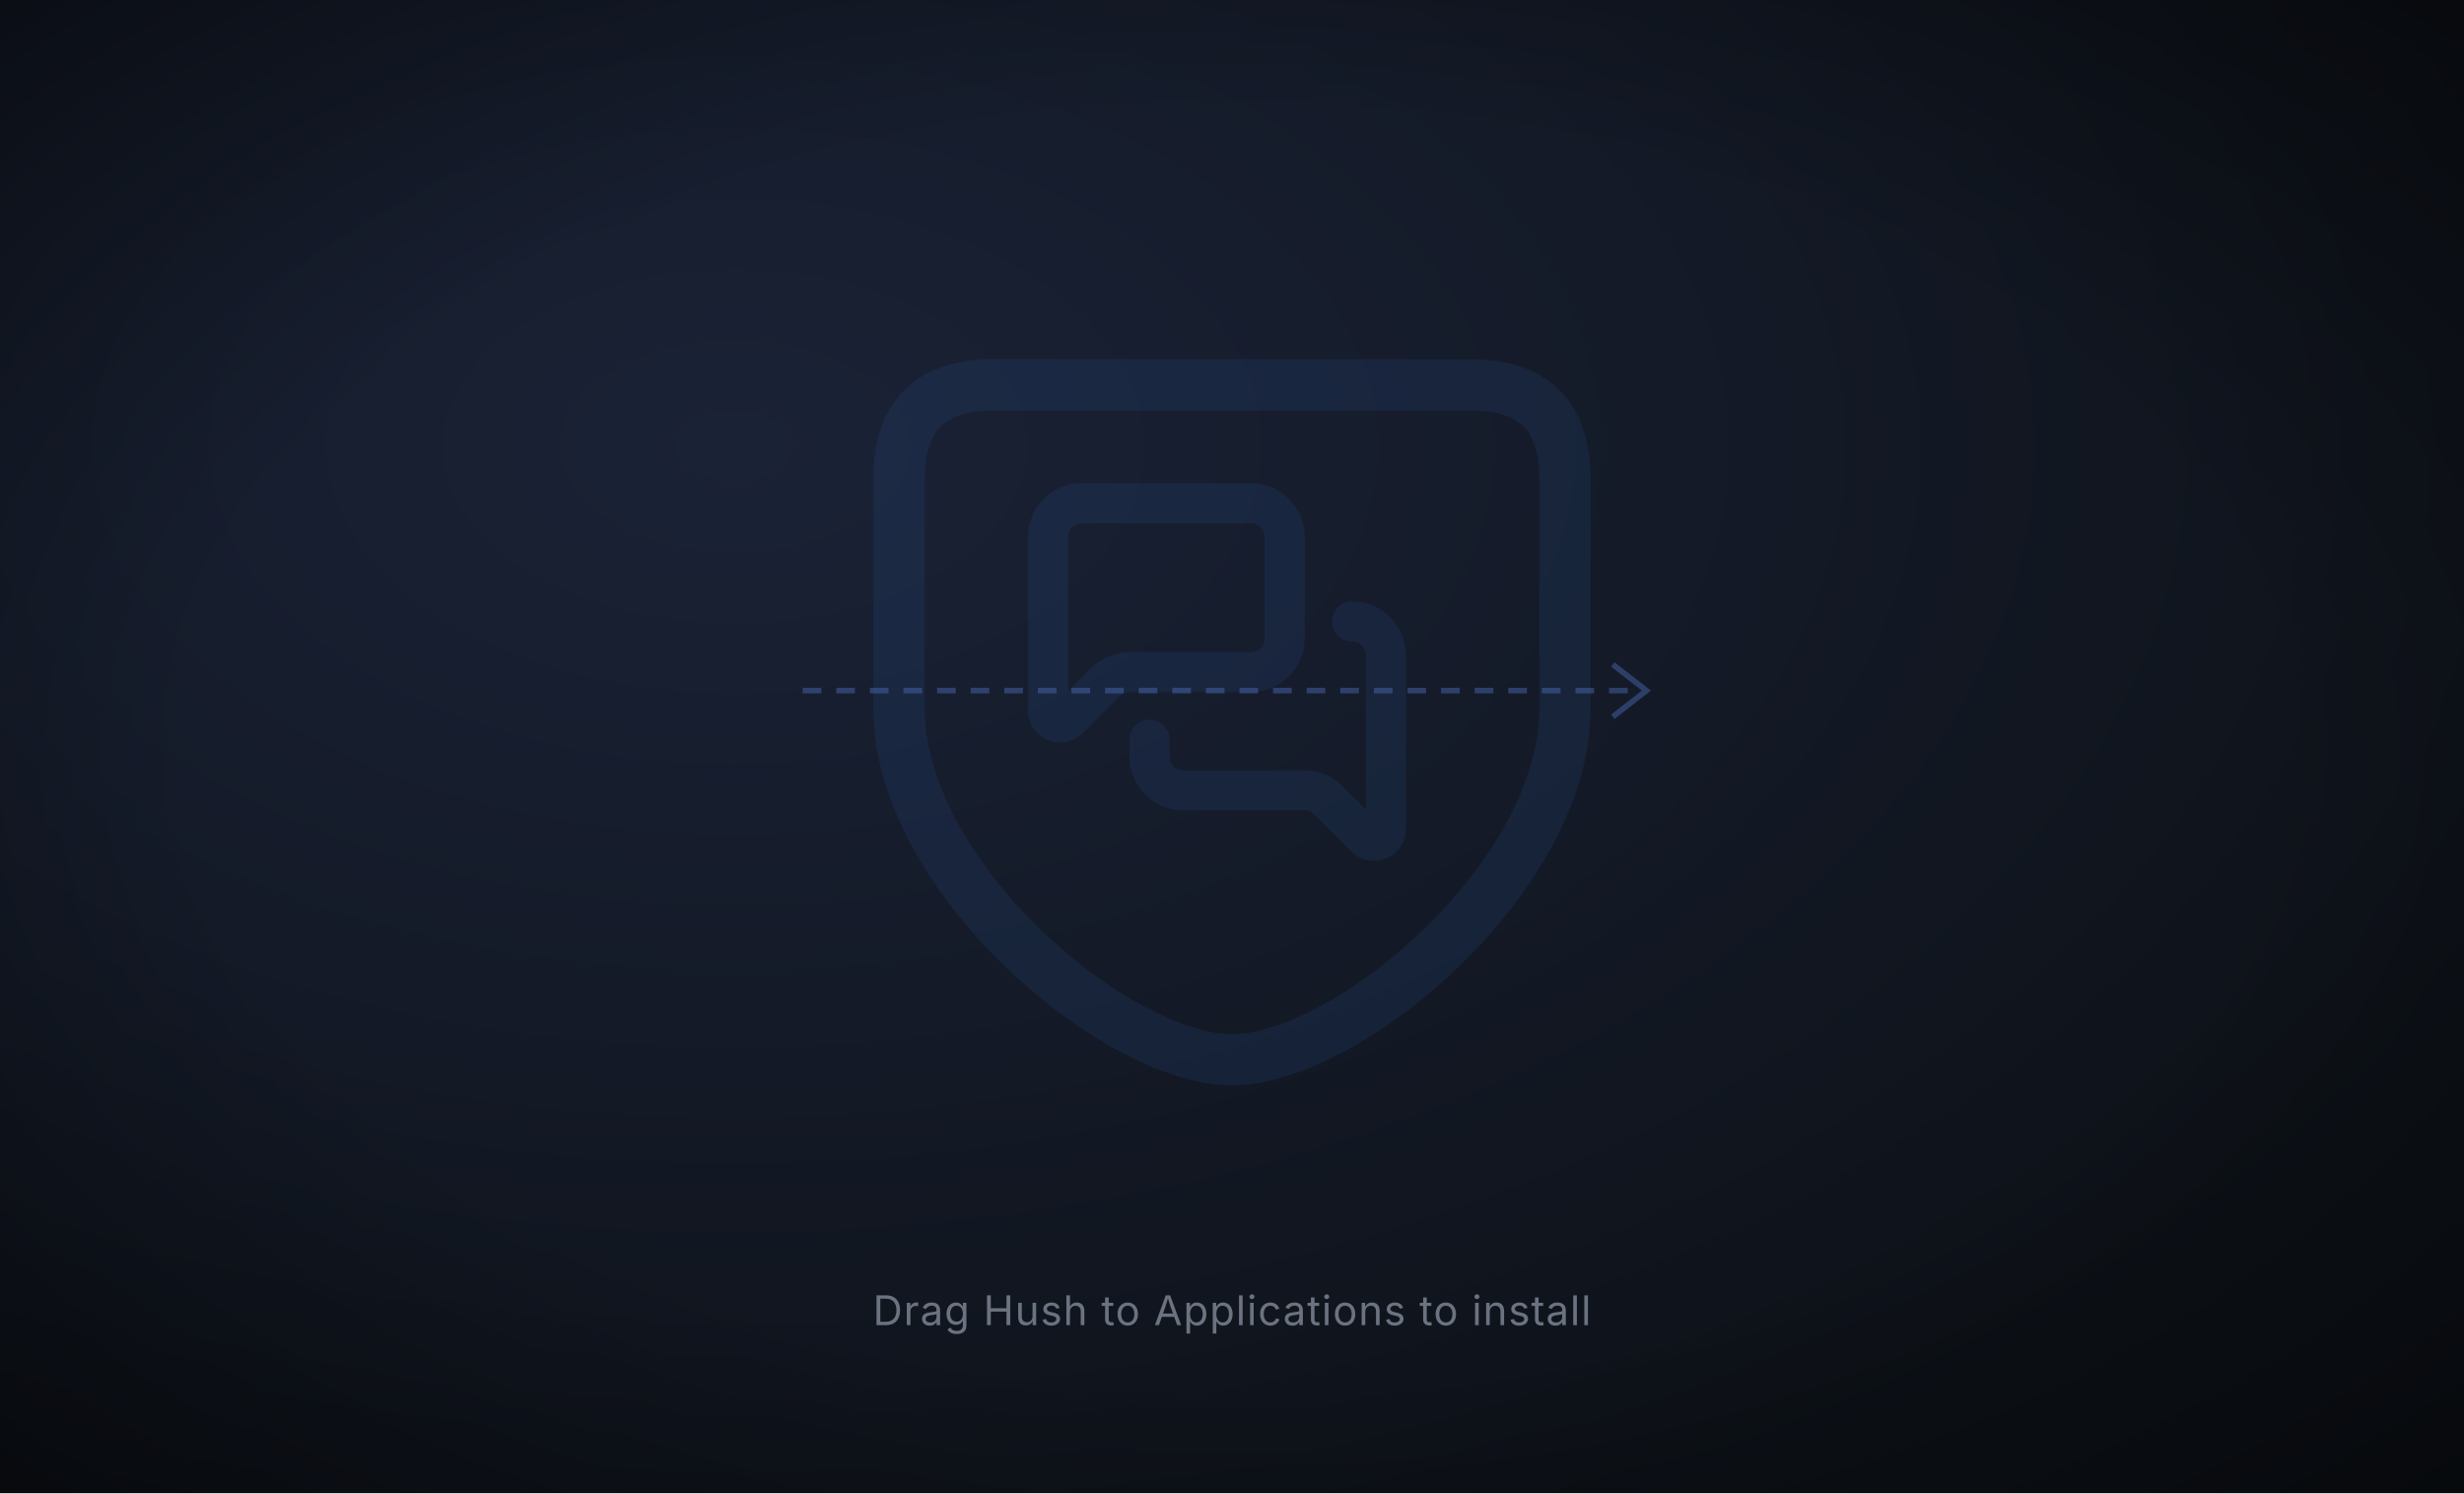
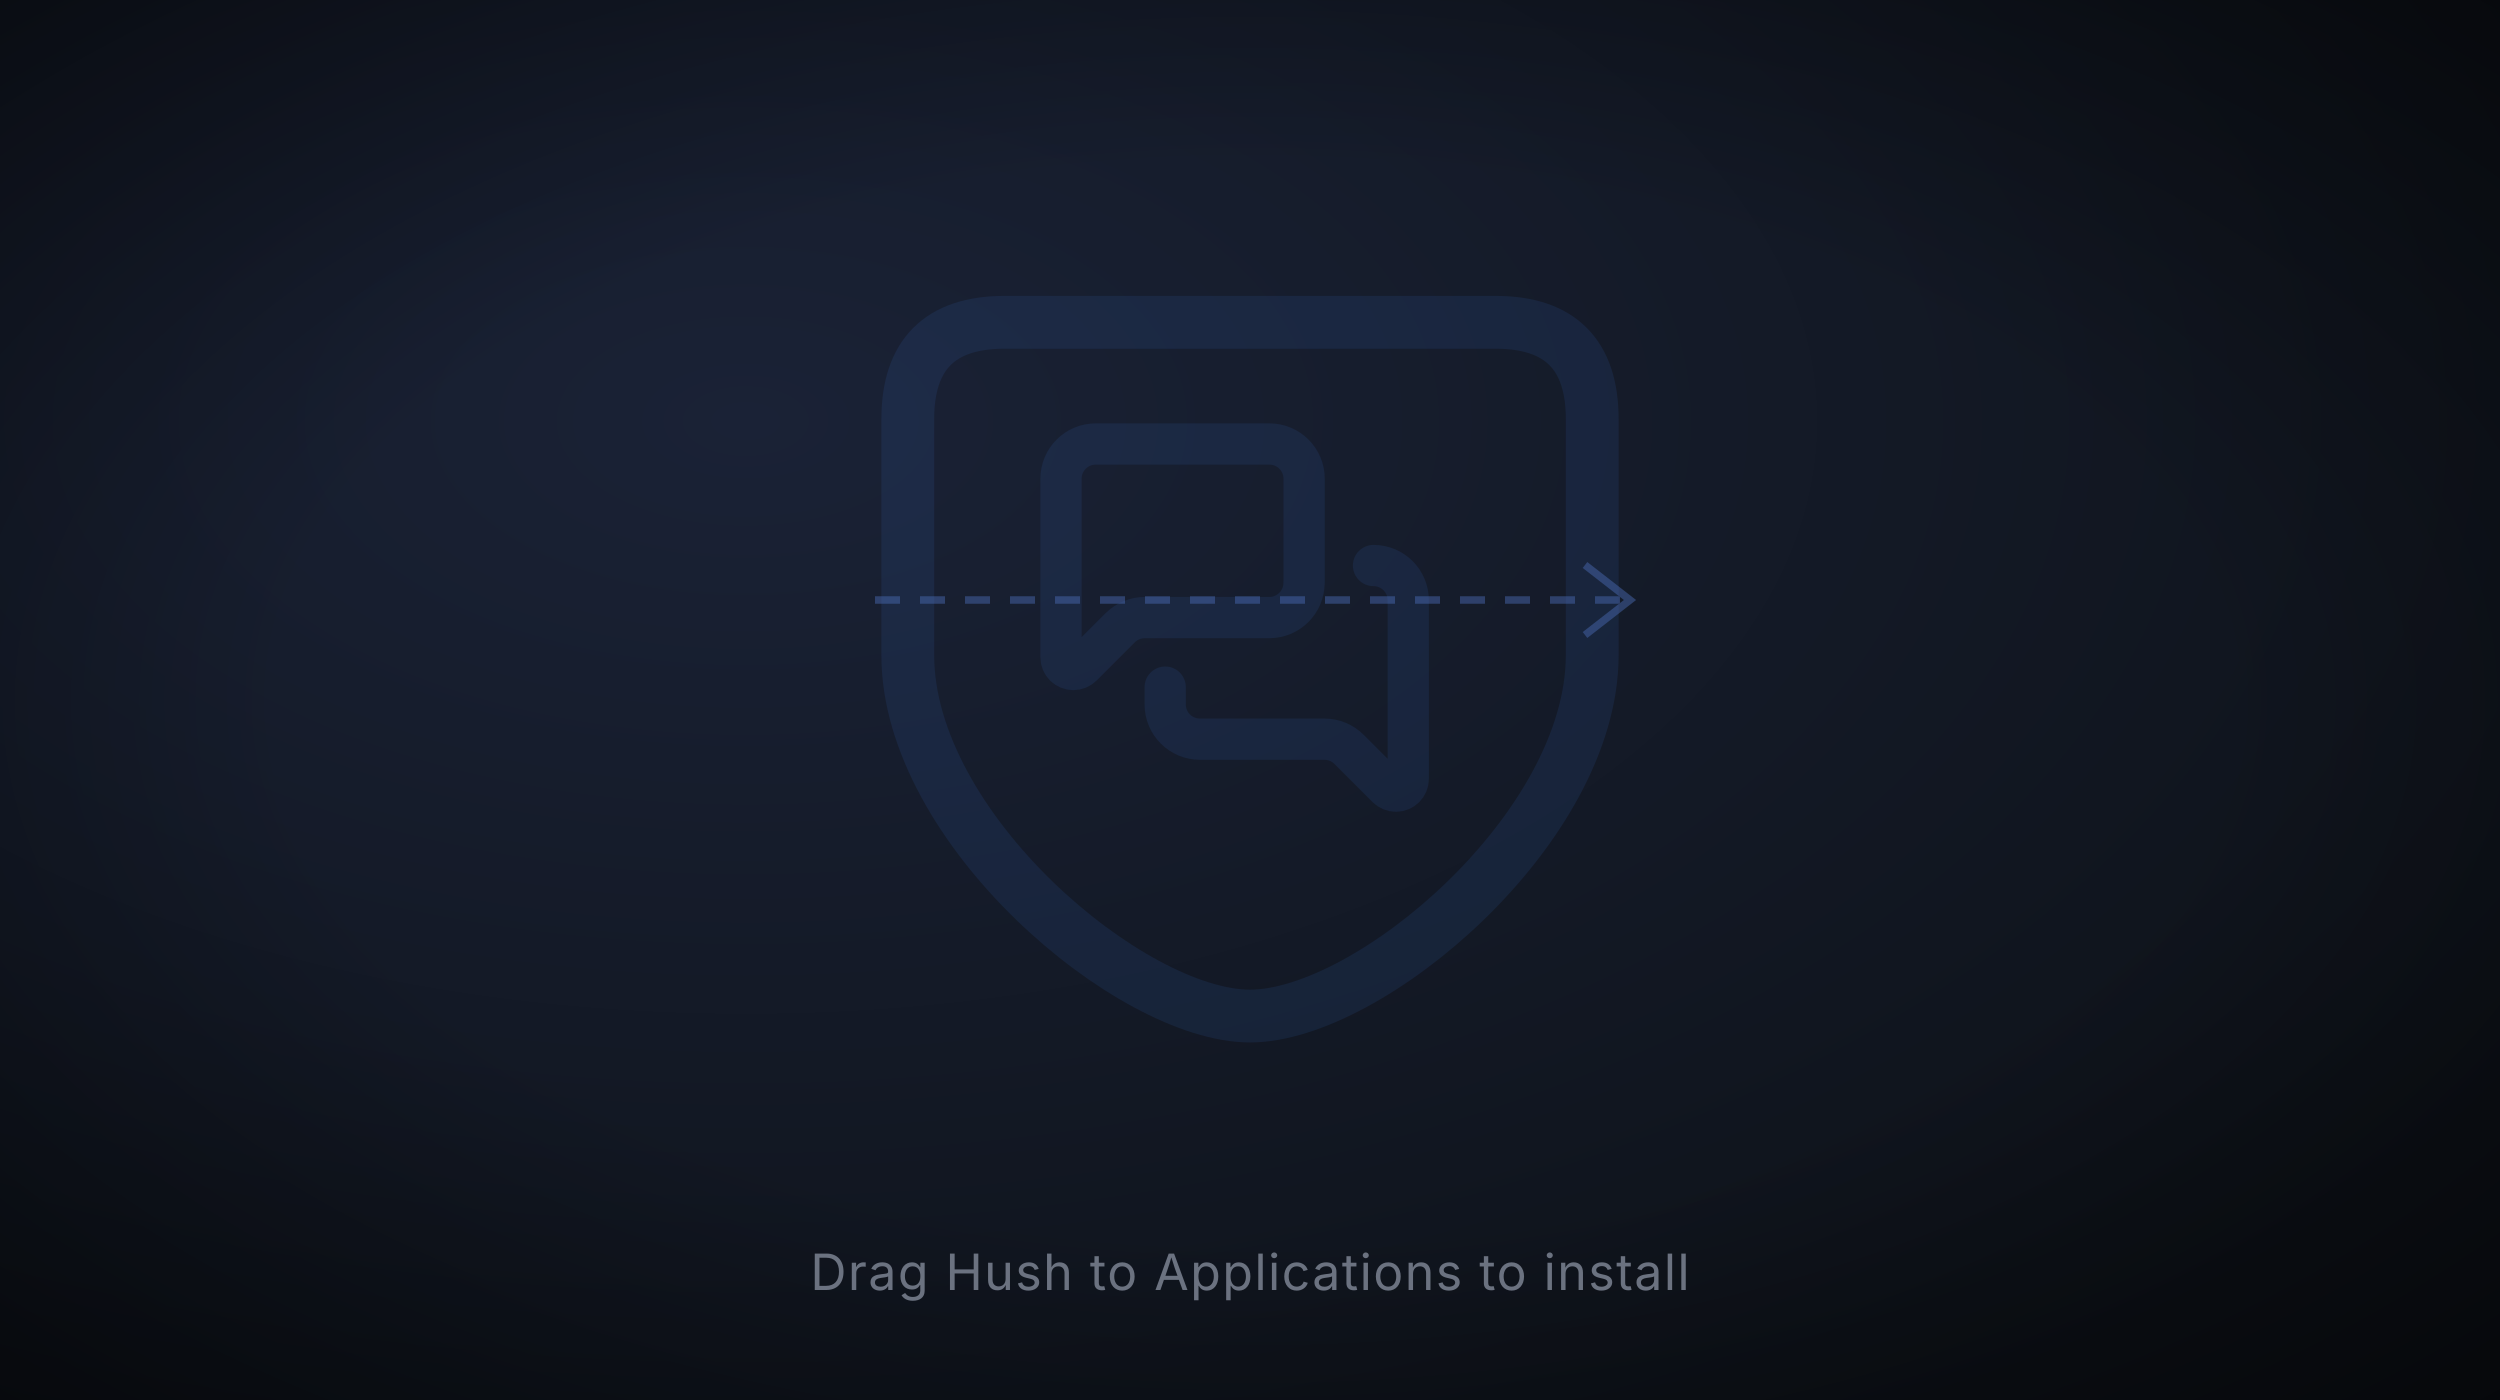
- <svg xmlns="http://www.w3.org/2000/svg" viewBox="0 0 660 400" width="1320" height="800">
+ <svg xmlns="http://www.w3.org/2000/svg" viewBox="0 0 500 280" width="1000" height="560">
  <defs>
-     <radialGradient id="bg" cx="30%" cy="30%" r="80%">
+     <radialGradient id="bg" cx="30%" cy="30%" r="85%">
      <stop offset="0%" stop-color="#1a2236" />
      <stop offset="100%" stop-color="#0d1117" />
    </radialGradient>
    <radialGradient id="vignette" cx="50%" cy="50%" r="70%">
-       <stop offset="60%" stop-color="black" stop-opacity="0" />
-       <stop offset="100%" stop-color="black" stop-opacity="0.45" />
+       <stop offset="55%" stop-color="black" stop-opacity="0" />
+       <stop offset="100%" stop-color="black" stop-opacity="0.5" />
    </radialGradient>
  </defs>
-   <rect width="660" height="400" fill="url(#bg)" />
-   <g transform="translate(330,195) scale(0.215) translate(-512,-512)" fill="none" stroke="#3b82f6" stroke-linejoin="round" opacity="0.09">
+   <rect width="500" height="280" fill="url(#bg)" />
+   <g transform="translate(250,135) scale(0.165) translate(-512,-512)" fill="none" stroke="#3b82f6" stroke-linejoin="round" opacity="0.10">
    <path stroke-width="64" d="M214.4,84.5h595.2c78.2,0,117.2,39.1,117.2,117.2v286.3              c0,209.7-270.5,437.4-414.8,437.4S97.2,697.8,97.2,488.1              V201.8C97.2,123.6,136.2,84.5,214.4,84.5z" />
    <path stroke-width="50" stroke-linecap="round" d="M577.5,400.3c0,23.2-18.8,42.1-42.1,42.1H384.5              c-11.2,0-21.9,4.4-29.8,12.3l-46.3,46.3              c-5.8,5.8-15.3,5.8-21.1,0c-2.8-2.8-4.4-6.6-4.4-10.6              V274.1c0-23.2,18.8-42.1,42.1-42.1h210.5              c23.2,0,42.1,18.8,42.1,42.1V400.3z" />
    <path stroke-width="50" stroke-linecap="round" d="M661.7,379.3c23.2,0,42.1,18.8,42.1,42.1v216.5              c0,8.3-6.7,14.9-14.9,14.9c-4,0-7.8-1.6-10.6-4.4              L632,602.1c-7.9-7.9-18.6-12.3-29.8-12.3H451.3              c-23.2,0-42.1-18.8-42.1-42.1v-21" />
  </g>
-   <rect width="660" height="400" fill="url(#vignette)" />
+   <rect width="500" height="280" fill="url(#vignette)" />
  <g fill="none" stroke="#4b6cb7" stroke-width="1.5" opacity="0.45">
-     <line x1="215" y1="185" x2="440" y2="185" stroke-dasharray="5 4" />
-     <polyline points="432,178 441,185 432,192" />
+     <line x1="175" y1="120" x2="325" y2="120" stroke-dasharray="5 4" />
+     <polyline points="317,113 326,120 317,127" />
  </g>
-   <text x="330" y="355" text-anchor="middle" font-family="-apple-system, BlinkMacSystemFont, 'Helvetica Neue', sans-serif" font-size="11" letter-spacing="0.3" fill="#6b7280">Drag Hush to Applications to install</text>
+   <text x="250" y="258" text-anchor="middle" font-family="-apple-system, BlinkMacSystemFont, 'Helvetica Neue', sans-serif" font-size="10" letter-spacing="0.3" fill="#6b7280">Drag Hush to Applications to install</text>
</svg>
